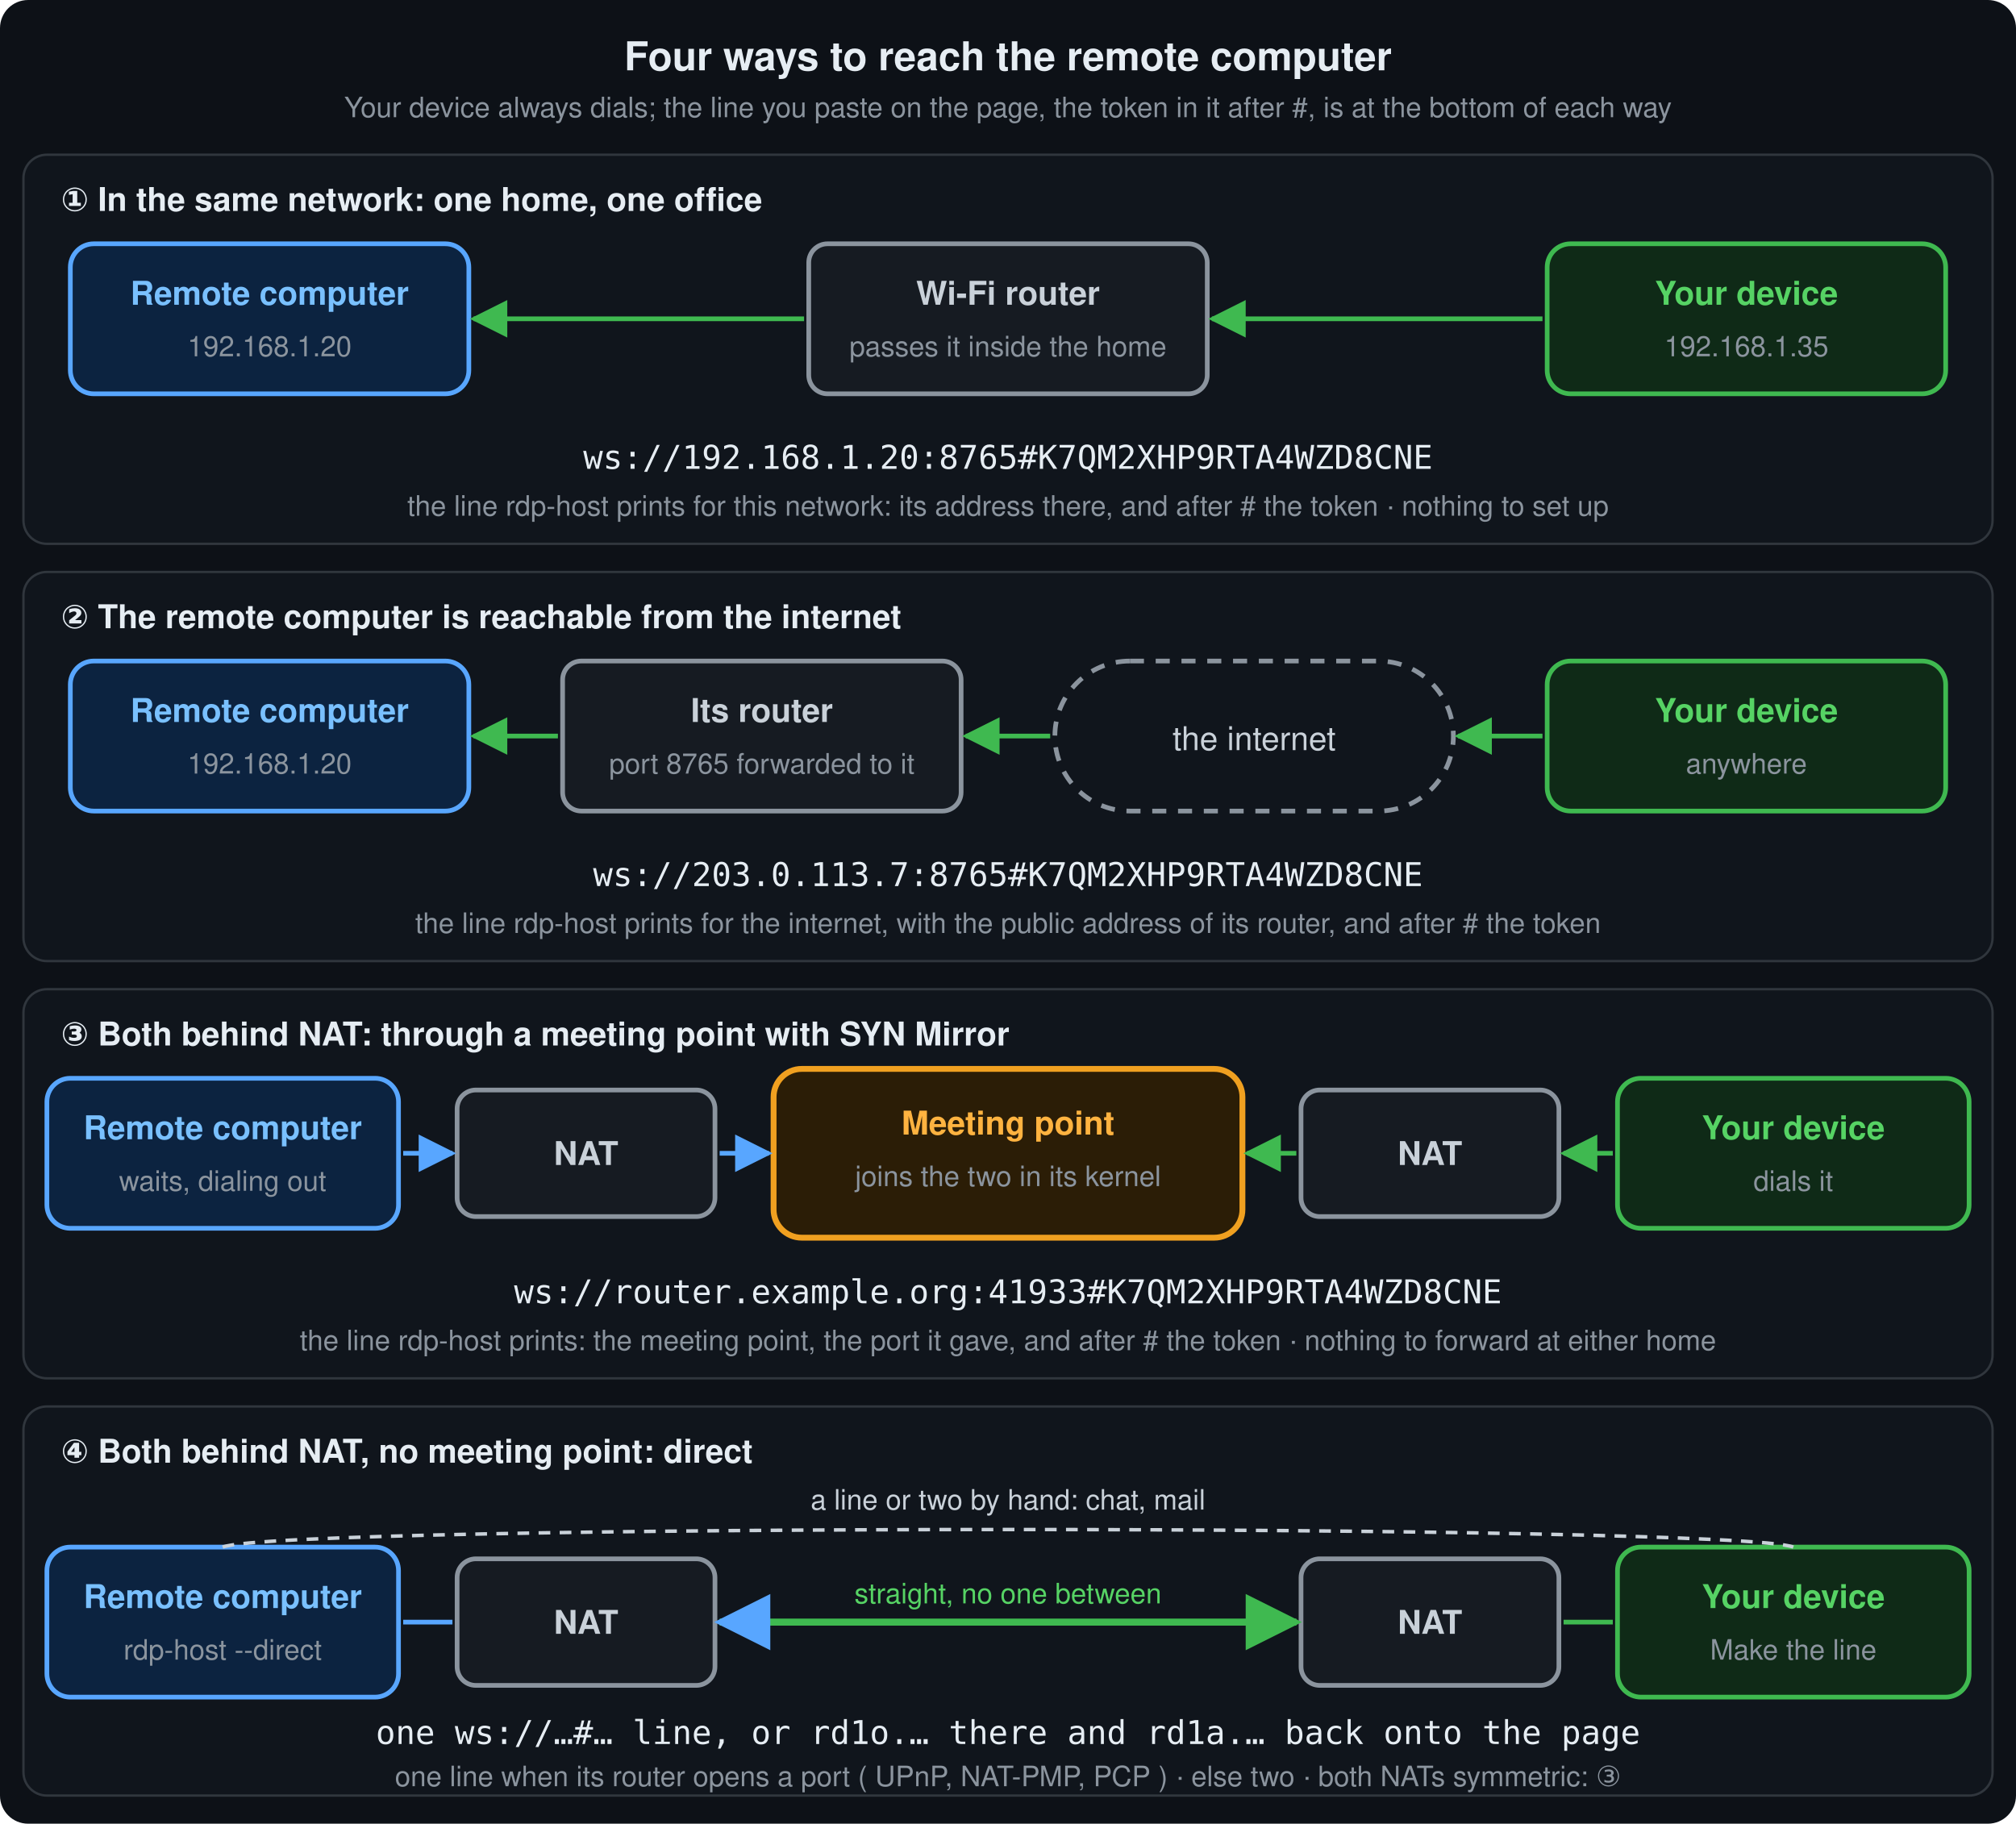
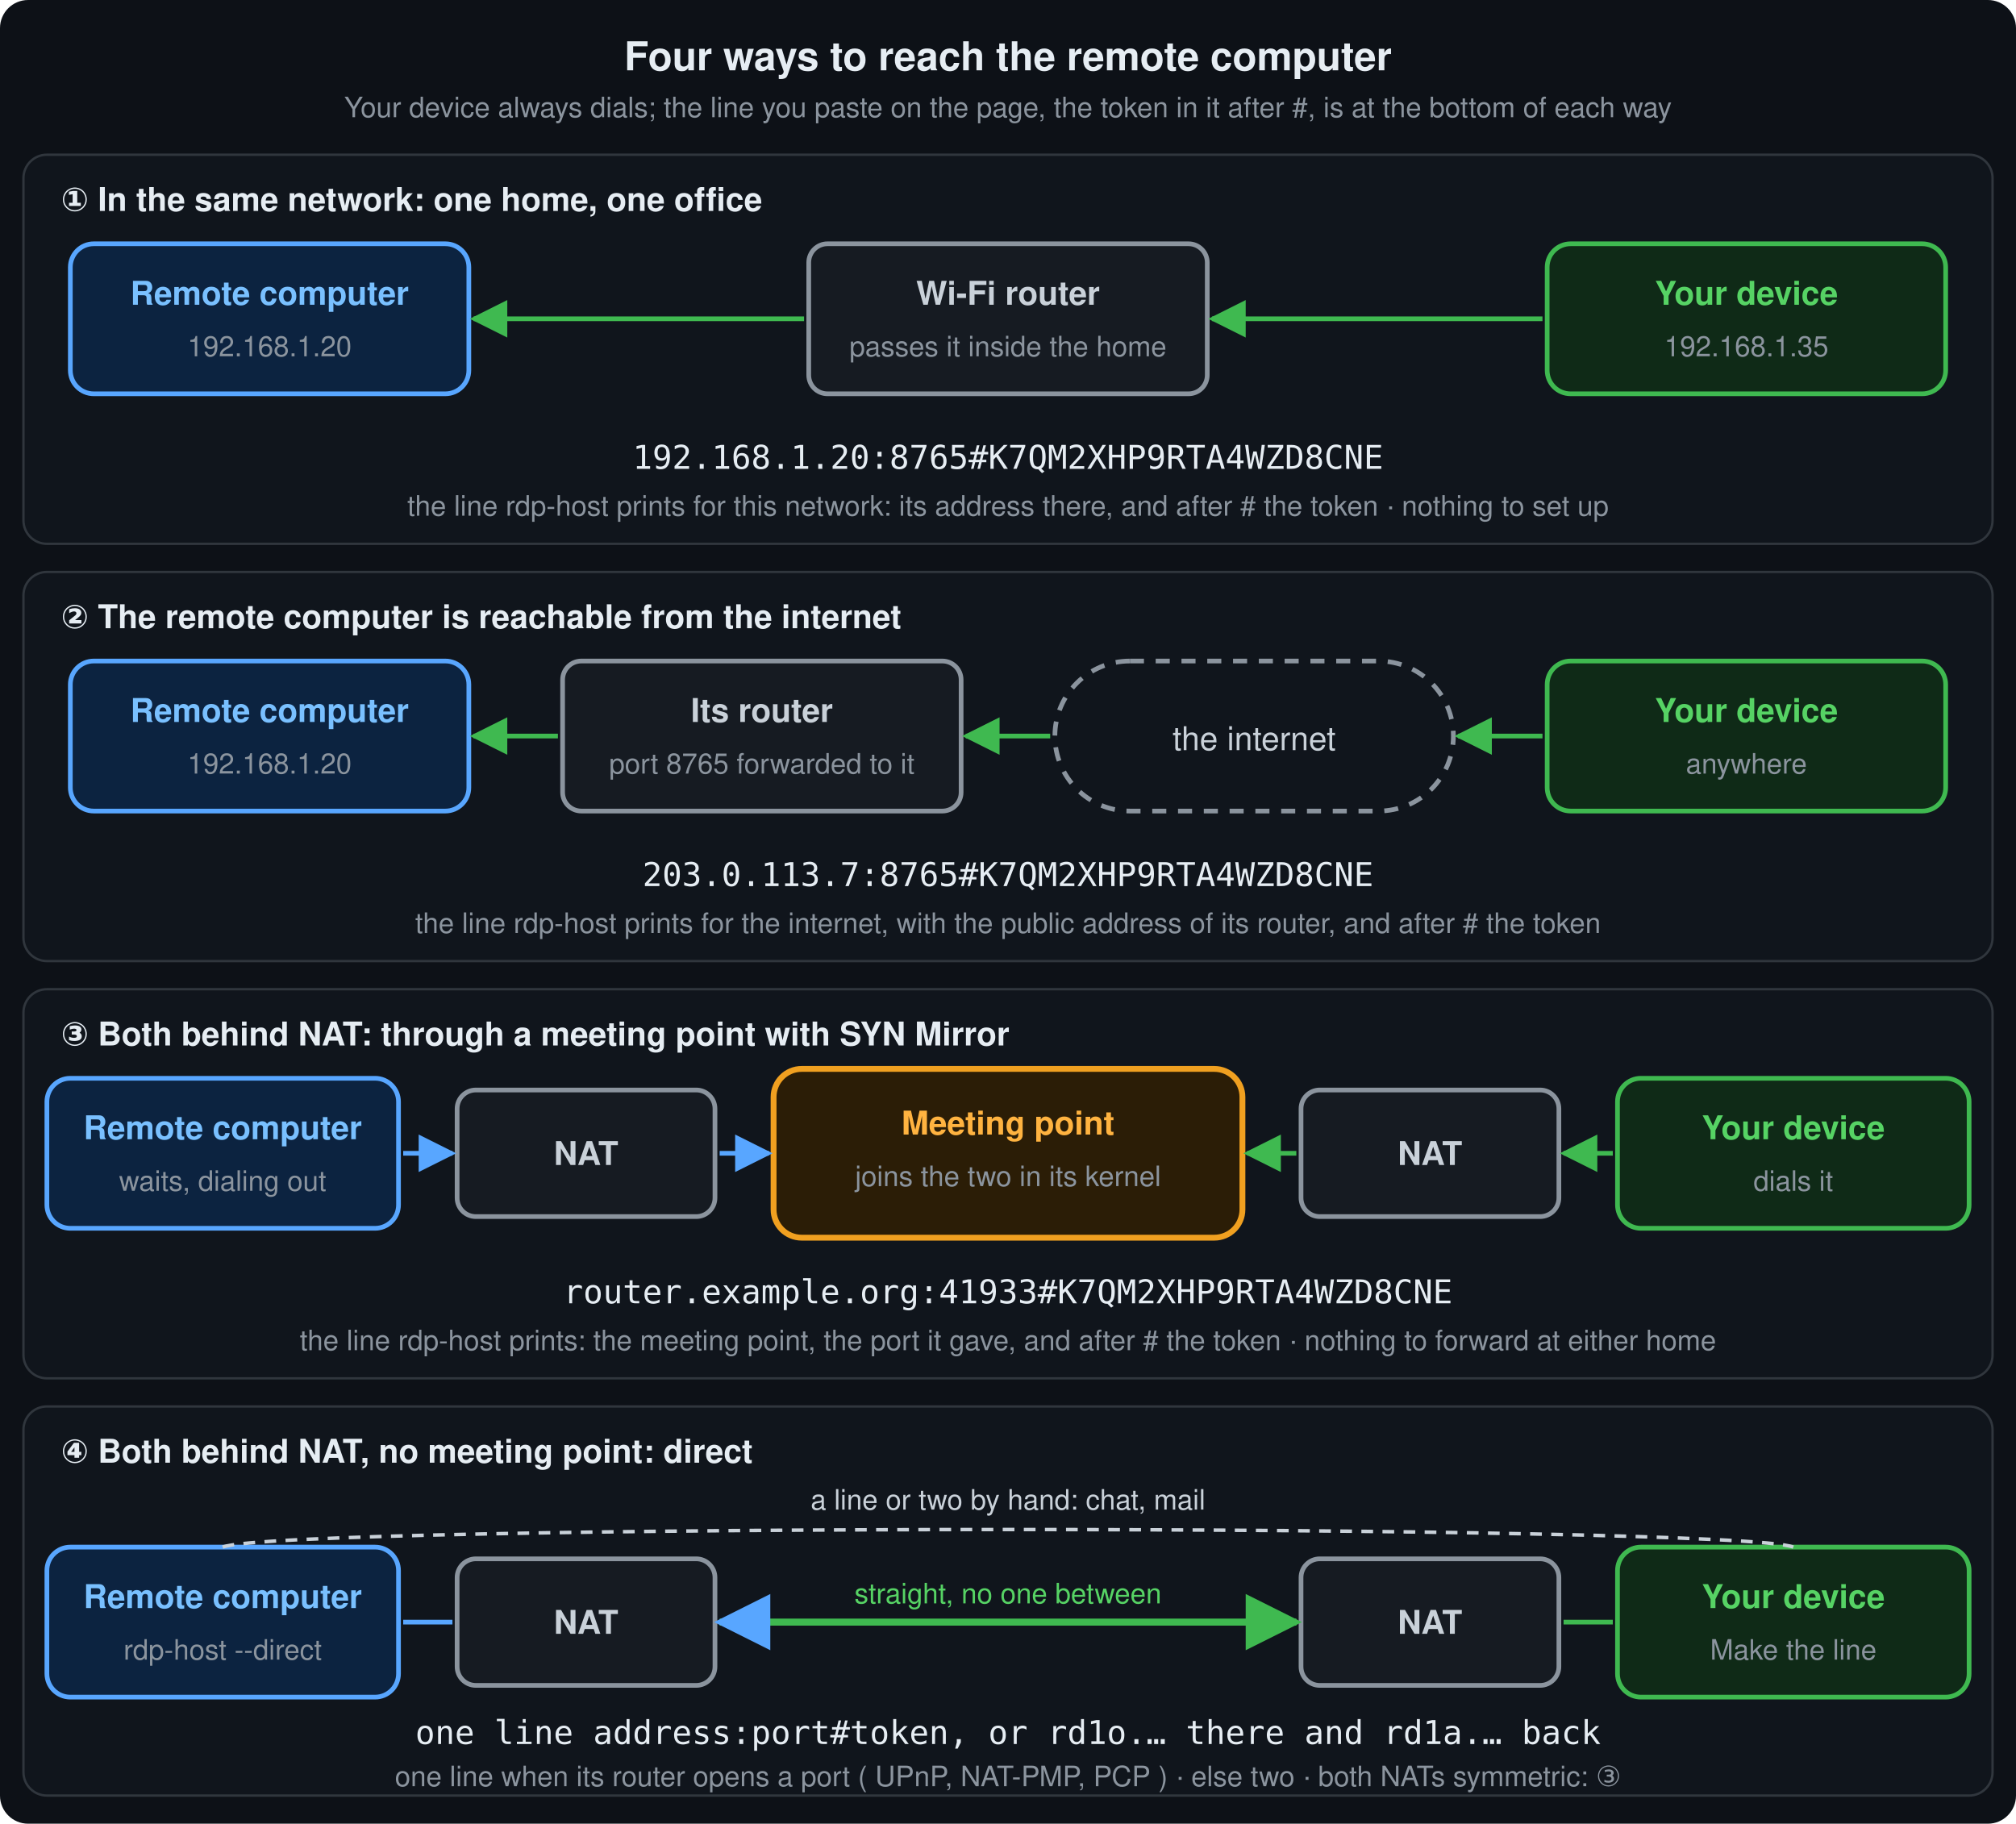
<svg xmlns="http://www.w3.org/2000/svg" viewBox="0 0 860 778" width="860" height="778" font-family="Segoe UI, Helvetica, Arial, sans-serif" font-size="14">
  <rect x="0" y="0" width="860" height="778" rx="12" fill="#0d1117" />
  <defs>
    <marker id="blue" viewBox="0 0 10 10" refX="9" refY="5" markerWidth="8" markerHeight="8" orient="auto-start-reverse">
      <path d="M0,0 L10,5 L0,10 z" fill="#58a6ff" />
    </marker>
    <marker id="green" viewBox="0 0 10 10" refX="9" refY="5" markerWidth="8" markerHeight="8" orient="auto-start-reverse">
      <path d="M0,0 L10,5 L0,10 z" fill="#3fb950" />
    </marker>
  </defs>
  <text x="430" y="30" text-anchor="middle" font-size="17" font-weight="600" fill="#e6edf3">Four ways to reach the remote computer</text>
  <text x="430" y="50" text-anchor="middle" font-size="12" fill="#8b949e">Your device always dials; the line you paste on the page, the token in it after #, is at the bottom of each way</text>
  <rect x="10" y="66" width="840" height="166" rx="10" fill="#10151c" stroke="#30363d" />
  <text x="26" y="90" font-weight="600" fill="#e6edf3">① In the same network: one home, one office</text>
  <rect x="30" y="104" width="170" height="64" rx="10" fill="#0c2340" stroke="#58a6ff" stroke-width="2" />
  <text x="115" y="130" text-anchor="middle" font-weight="600" fill="#79c0ff">Remote computer</text>
  <text x="115" y="152" text-anchor="middle" font-size="12" fill="#8b949e">192.168.1.20</text>
  <rect x="345" y="104" width="170" height="64" rx="8" fill="#161b22" stroke="#8b949e" stroke-width="2" />
  <text x="430" y="130" text-anchor="middle" font-weight="600" fill="#c9d1d9">Wi-Fi router</text>
  <text x="430" y="152" text-anchor="middle" font-size="12" fill="#8b949e">passes it inside the home</text>
  <rect x="660" y="104" width="170" height="64" rx="10" fill="#0f2a17" stroke="#3fb950" stroke-width="2" />
  <text x="745" y="130" text-anchor="middle" font-weight="600" fill="#56d364">Your device</text>
  <text x="745" y="152" text-anchor="middle" font-size="12" fill="#8b949e">192.168.1.35</text>
  <line x1="658" y1="136" x2="517" y2="136" stroke="#3fb950" stroke-width="2" marker-end="url(#green)" />
  <line x1="343" y1="136" x2="202" y2="136" stroke="#3fb950" stroke-width="2" marker-end="url(#green)" />
-   <text x="430" y="200" text-anchor="middle" font-family="Consolas, monospace" fill="#e6edf3">ws://192.168.1.20:8765#K7QM2XHP9RTA4WZD8CNE</text>
+   <text x="430" y="200" text-anchor="middle" font-family="Consolas, monospace" fill="#e6edf3">192.168.1.20:8765#K7QM2XHP9RTA4WZD8CNE</text>
  <text x="430" y="220" text-anchor="middle" font-size="12" fill="#8b949e">the line rdp-host prints for this network: its address there, and after # the token · nothing to set up</text>
  <rect x="10" y="244" width="840" height="166" rx="10" fill="#10151c" stroke="#30363d" />
  <text x="26" y="268" font-weight="600" fill="#e6edf3">② The remote computer is reachable from the internet</text>
  <rect x="30" y="282" width="170" height="64" rx="10" fill="#0c2340" stroke="#58a6ff" stroke-width="2" />
  <text x="115" y="308" text-anchor="middle" font-weight="600" fill="#79c0ff">Remote computer</text>
  <text x="115" y="330" text-anchor="middle" font-size="12" fill="#8b949e">192.168.1.20</text>
  <rect x="240" y="282" width="170" height="64" rx="8" fill="#161b22" stroke="#8b949e" stroke-width="2" />
  <text x="325" y="308" text-anchor="middle" font-weight="600" fill="#c9d1d9">Its router</text>
  <text x="325" y="330" text-anchor="middle" font-size="12" fill="#8b949e">port 8765 forwarded to it</text>
  <rect x="450" y="282" width="170" height="64" rx="32" fill="none" stroke="#8b949e" stroke-width="2" stroke-dasharray="6 5" />
  <text x="535" y="320" text-anchor="middle" fill="#c9d1d9">the internet</text>
  <rect x="660" y="282" width="170" height="64" rx="10" fill="#0f2a17" stroke="#3fb950" stroke-width="2" />
  <text x="745" y="308" text-anchor="middle" font-weight="600" fill="#56d364">Your device</text>
  <text x="745" y="330" text-anchor="middle" font-size="12" fill="#8b949e">anywhere</text>
  <line x1="658" y1="314" x2="622" y2="314" stroke="#3fb950" stroke-width="2" marker-end="url(#green)" />
  <line x1="448" y1="314" x2="412" y2="314" stroke="#3fb950" stroke-width="2" marker-end="url(#green)" />
  <line x1="238" y1="314" x2="202" y2="314" stroke="#3fb950" stroke-width="2" marker-end="url(#green)" />
-   <text x="430" y="378" text-anchor="middle" font-family="Consolas, monospace" fill="#e6edf3">ws://203.0.113.7:8765#K7QM2XHP9RTA4WZD8CNE</text>
+   <text x="430" y="378" text-anchor="middle" font-family="Consolas, monospace" fill="#e6edf3">203.0.113.7:8765#K7QM2XHP9RTA4WZD8CNE</text>
  <text x="430" y="398" text-anchor="middle" font-size="12" fill="#8b949e">the line rdp-host prints for the internet, with the public address of its router, and after # the token</text>
  <rect x="10" y="422" width="840" height="166" rx="10" fill="#10151c" stroke="#30363d" />
  <text x="26" y="446" font-weight="600" fill="#e6edf3">③ Both behind NAT: through a meeting point with SYN Mirror</text>
  <rect x="20" y="460" width="150" height="64" rx="10" fill="#0c2340" stroke="#58a6ff" stroke-width="2" />
  <text x="95" y="486" text-anchor="middle" font-weight="600" fill="#79c0ff">Remote computer</text>
  <text x="95" y="508" text-anchor="middle" font-size="12" fill="#8b949e">waits, dialing out</text>
  <rect x="195" y="465" width="110" height="54" rx="8" fill="#161b22" stroke="#8b949e" stroke-width="2" />
  <text x="250" y="497" text-anchor="middle" font-weight="600" fill="#c9d1d9">NAT</text>
  <rect x="330" y="456" width="200" height="72" rx="12" fill="#2b1d06" stroke="#f0a020" stroke-width="2.5" />
  <text x="430" y="484" text-anchor="middle" font-weight="600" fill="#ffb340">Meeting point</text>
  <text x="430" y="506" text-anchor="middle" font-size="12" fill="#8b949e">joins the two in its kernel</text>
  <rect x="555" y="465" width="110" height="54" rx="8" fill="#161b22" stroke="#8b949e" stroke-width="2" />
  <text x="610" y="497" text-anchor="middle" font-weight="600" fill="#c9d1d9">NAT</text>
  <rect x="690" y="460" width="150" height="64" rx="10" fill="#0f2a17" stroke="#3fb950" stroke-width="2" />
  <text x="765" y="486" text-anchor="middle" font-weight="600" fill="#56d364">Your device</text>
  <text x="765" y="508" text-anchor="middle" font-size="12" fill="#8b949e">dials it</text>
  <line x1="172" y1="492" x2="193" y2="492" stroke="#58a6ff" stroke-width="2" marker-end="url(#blue)" />
  <line x1="307" y1="492" x2="328" y2="492" stroke="#58a6ff" stroke-width="2" marker-end="url(#blue)" />
  <line x1="688" y1="492" x2="667" y2="492" stroke="#3fb950" stroke-width="2" marker-end="url(#green)" />
  <line x1="553" y1="492" x2="532" y2="492" stroke="#3fb950" stroke-width="2" marker-end="url(#green)" />
-   <text x="430" y="556" text-anchor="middle" font-family="Consolas, monospace" fill="#e6edf3">ws://router.example.org:41933#K7QM2XHP9RTA4WZD8CNE</text>
+   <text x="430" y="556" text-anchor="middle" font-family="Consolas, monospace" fill="#e6edf3">router.example.org:41933#K7QM2XHP9RTA4WZD8CNE</text>
  <text x="430" y="576" text-anchor="middle" font-size="12" fill="#8b949e">the line rdp-host prints: the meeting point, the port it gave, and after # the token · nothing to forward at either home</text>
  <rect x="10" y="600" width="840" height="166" rx="10" fill="#10151c" stroke="#30363d" />
  <text x="26" y="624" font-weight="600" fill="#e6edf3">④ Both behind NAT, no meeting point: direct</text>
  <rect x="20" y="660" width="150" height="64" rx="10" fill="#0c2340" stroke="#58a6ff" stroke-width="2" />
  <text x="95" y="686" text-anchor="middle" font-weight="600" fill="#79c0ff">Remote computer</text>
  <text x="95" y="708" text-anchor="middle" font-size="12" fill="#8b949e">rdp-host --direct</text>
  <rect x="195" y="665" width="110" height="54" rx="8" fill="#161b22" stroke="#8b949e" stroke-width="2" />
  <text x="250" y="697" text-anchor="middle" font-weight="600" fill="#c9d1d9">NAT</text>
  <rect x="555" y="665" width="110" height="54" rx="8" fill="#161b22" stroke="#8b949e" stroke-width="2" />
  <text x="610" y="697" text-anchor="middle" font-weight="600" fill="#c9d1d9">NAT</text>
  <rect x="690" y="660" width="150" height="64" rx="10" fill="#0f2a17" stroke="#3fb950" stroke-width="2" />
  <text x="765" y="686" text-anchor="middle" font-weight="600" fill="#56d364">Your device</text>
  <text x="765" y="708" text-anchor="middle" font-size="12" fill="#8b949e">Make the line</text>
  <line x1="172" y1="692" x2="193" y2="692" stroke="#58a6ff" stroke-width="2" />
  <line x1="688" y1="692" x2="667" y2="692" stroke="#3fb950" stroke-width="2" />
  <line x1="307" y1="692" x2="553" y2="692" stroke="#3fb950" stroke-width="3" marker-start="url(#blue)" marker-end="url(#green)" />
  <text x="430" y="684" text-anchor="middle" font-size="12" fill="#56d364">straight, no one between</text>
  <path d="M95,660 C120,650 740,650 765,660" fill="none" stroke="#c9d1d9" stroke-width="1.5" stroke-dasharray="5 4" />
  <text x="430" y="644" text-anchor="middle" font-size="12" fill="#c9d1d9">a line or two by hand: chat, mail</text>
-   <text x="430" y="744" text-anchor="middle" font-family="Consolas, monospace" fill="#e6edf3">one ws://…#… line, or rd1o.… there and rd1a.… back onto the page</text>
+   <text x="430" y="744" text-anchor="middle" font-family="Consolas, monospace" fill="#e6edf3">one line address:port#token, or rd1o.… there and rd1a.… back</text>
  <text x="430" y="762" text-anchor="middle" font-size="12" fill="#8b949e">one line when its router opens a port ( UPnP, NAT-PMP, PCP ) · else two · both NATs symmetric: ③</text>
</svg>
